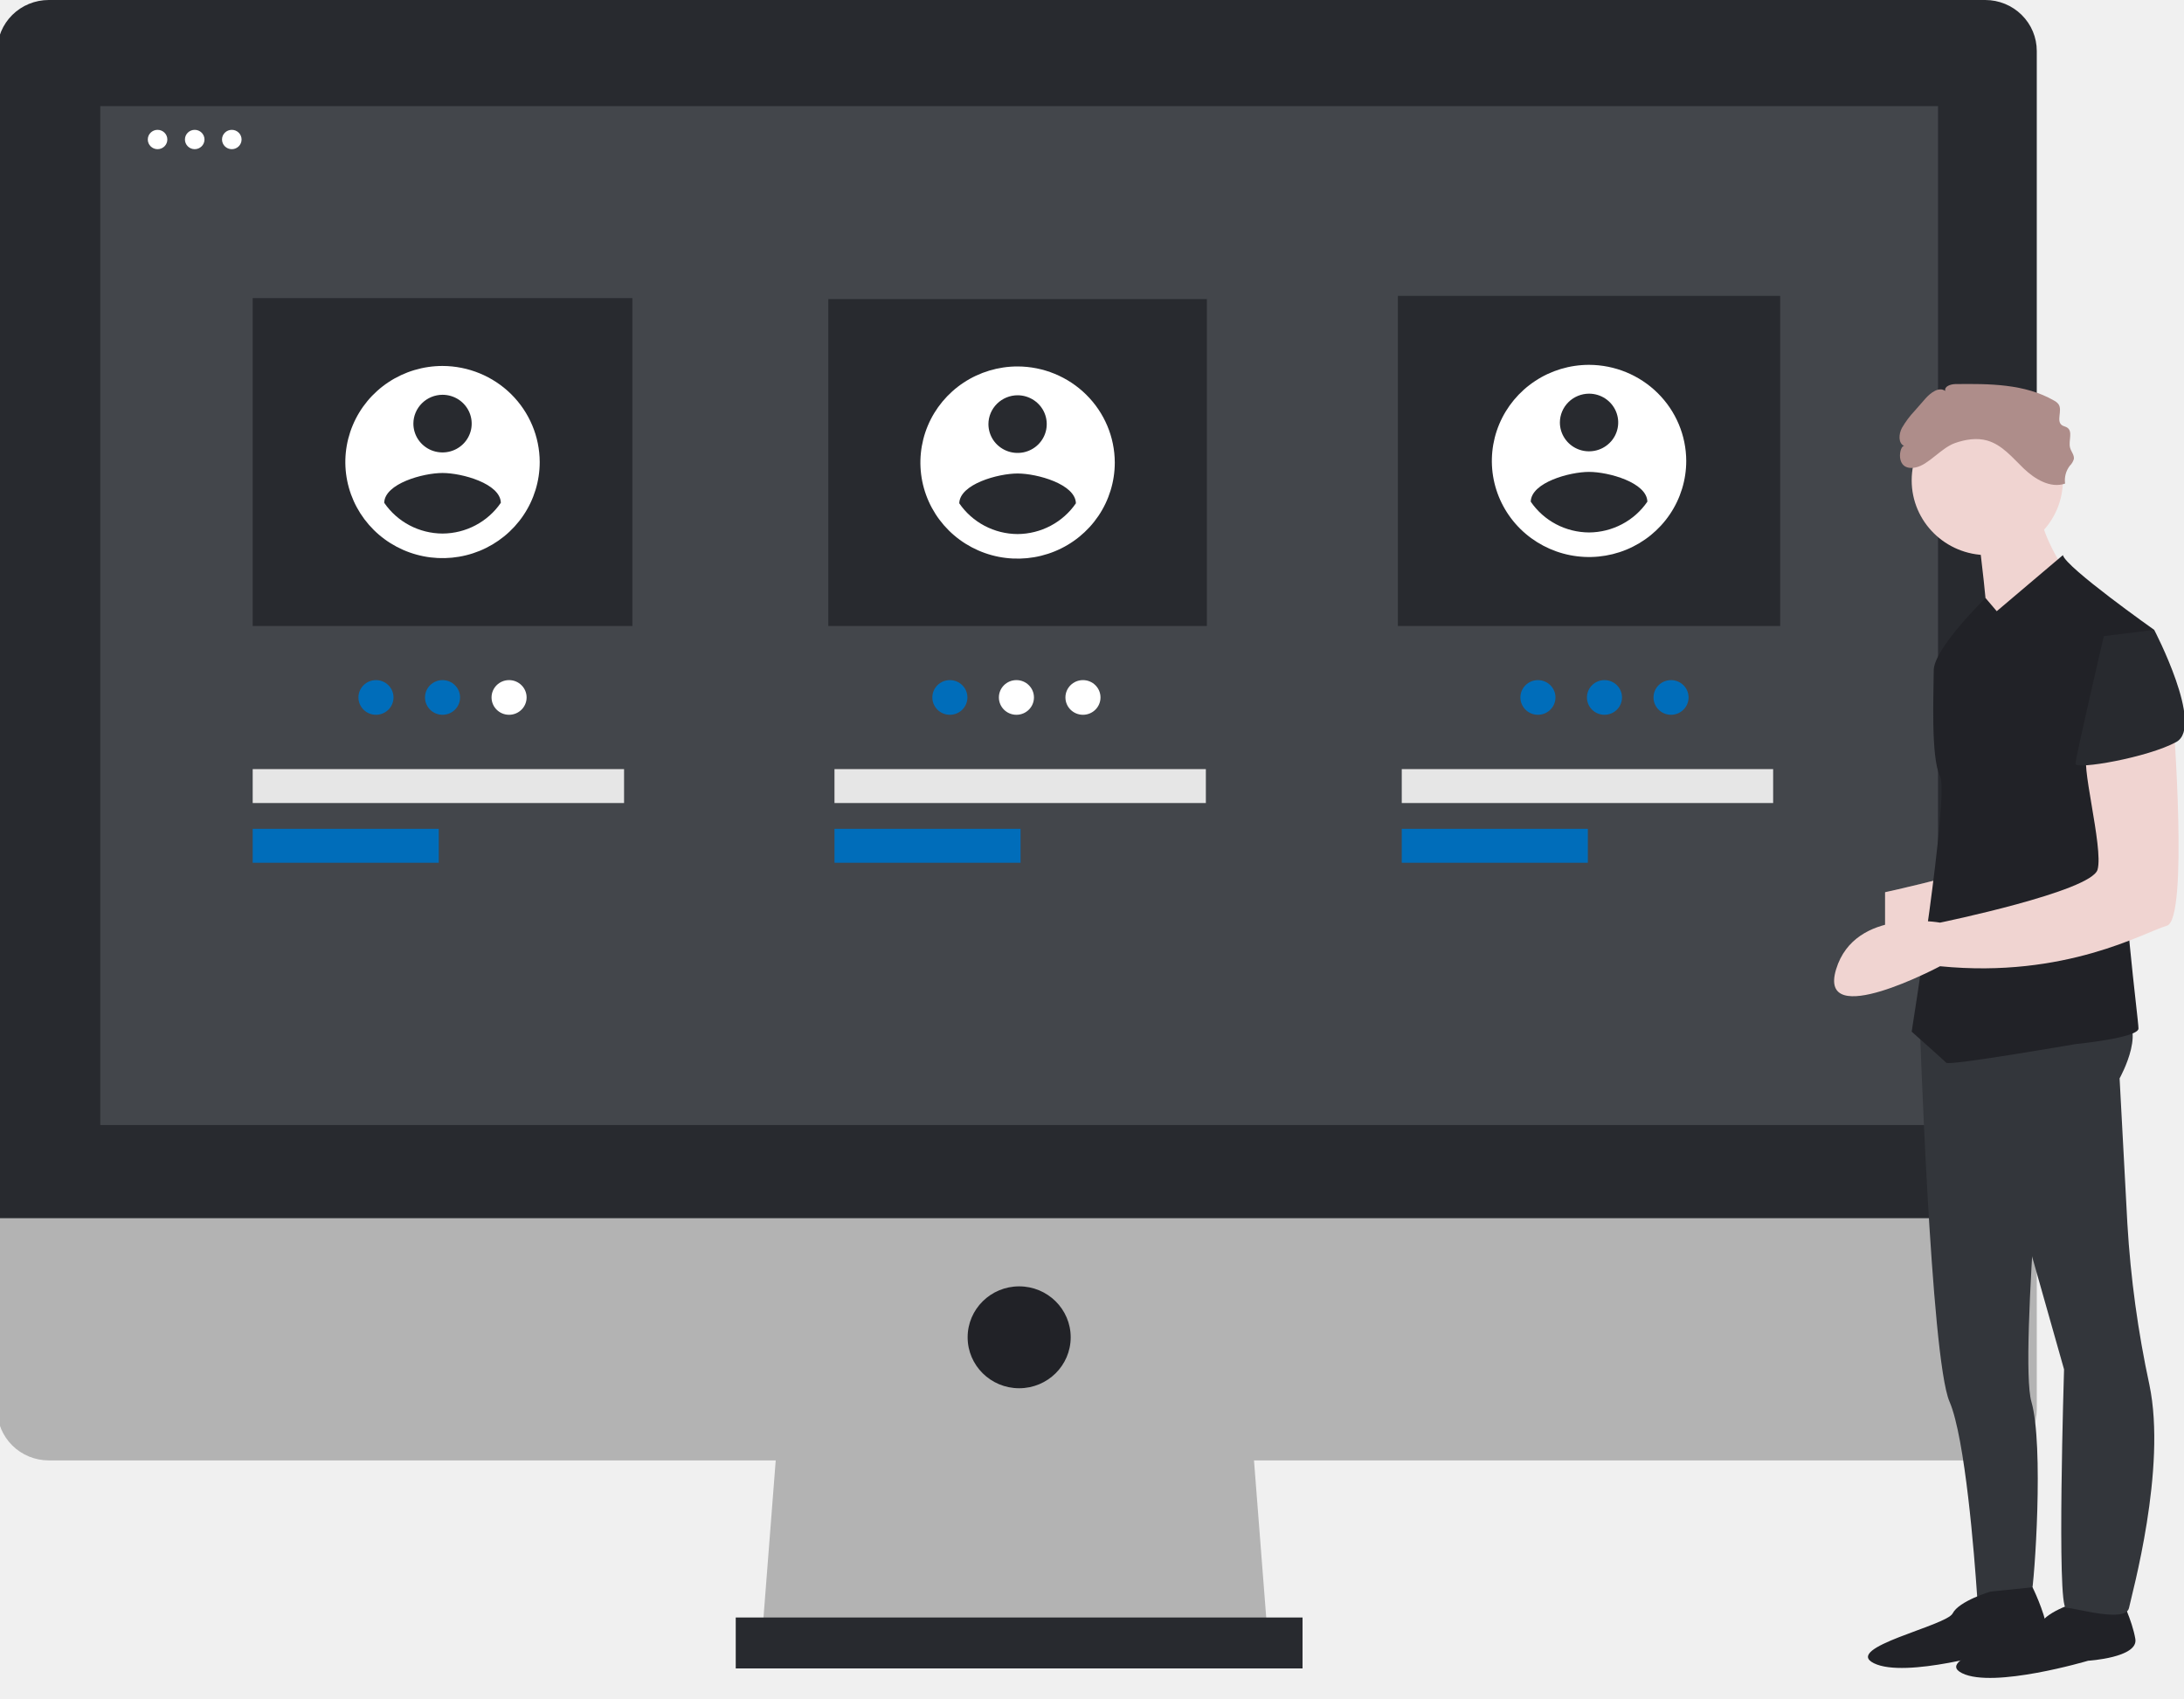
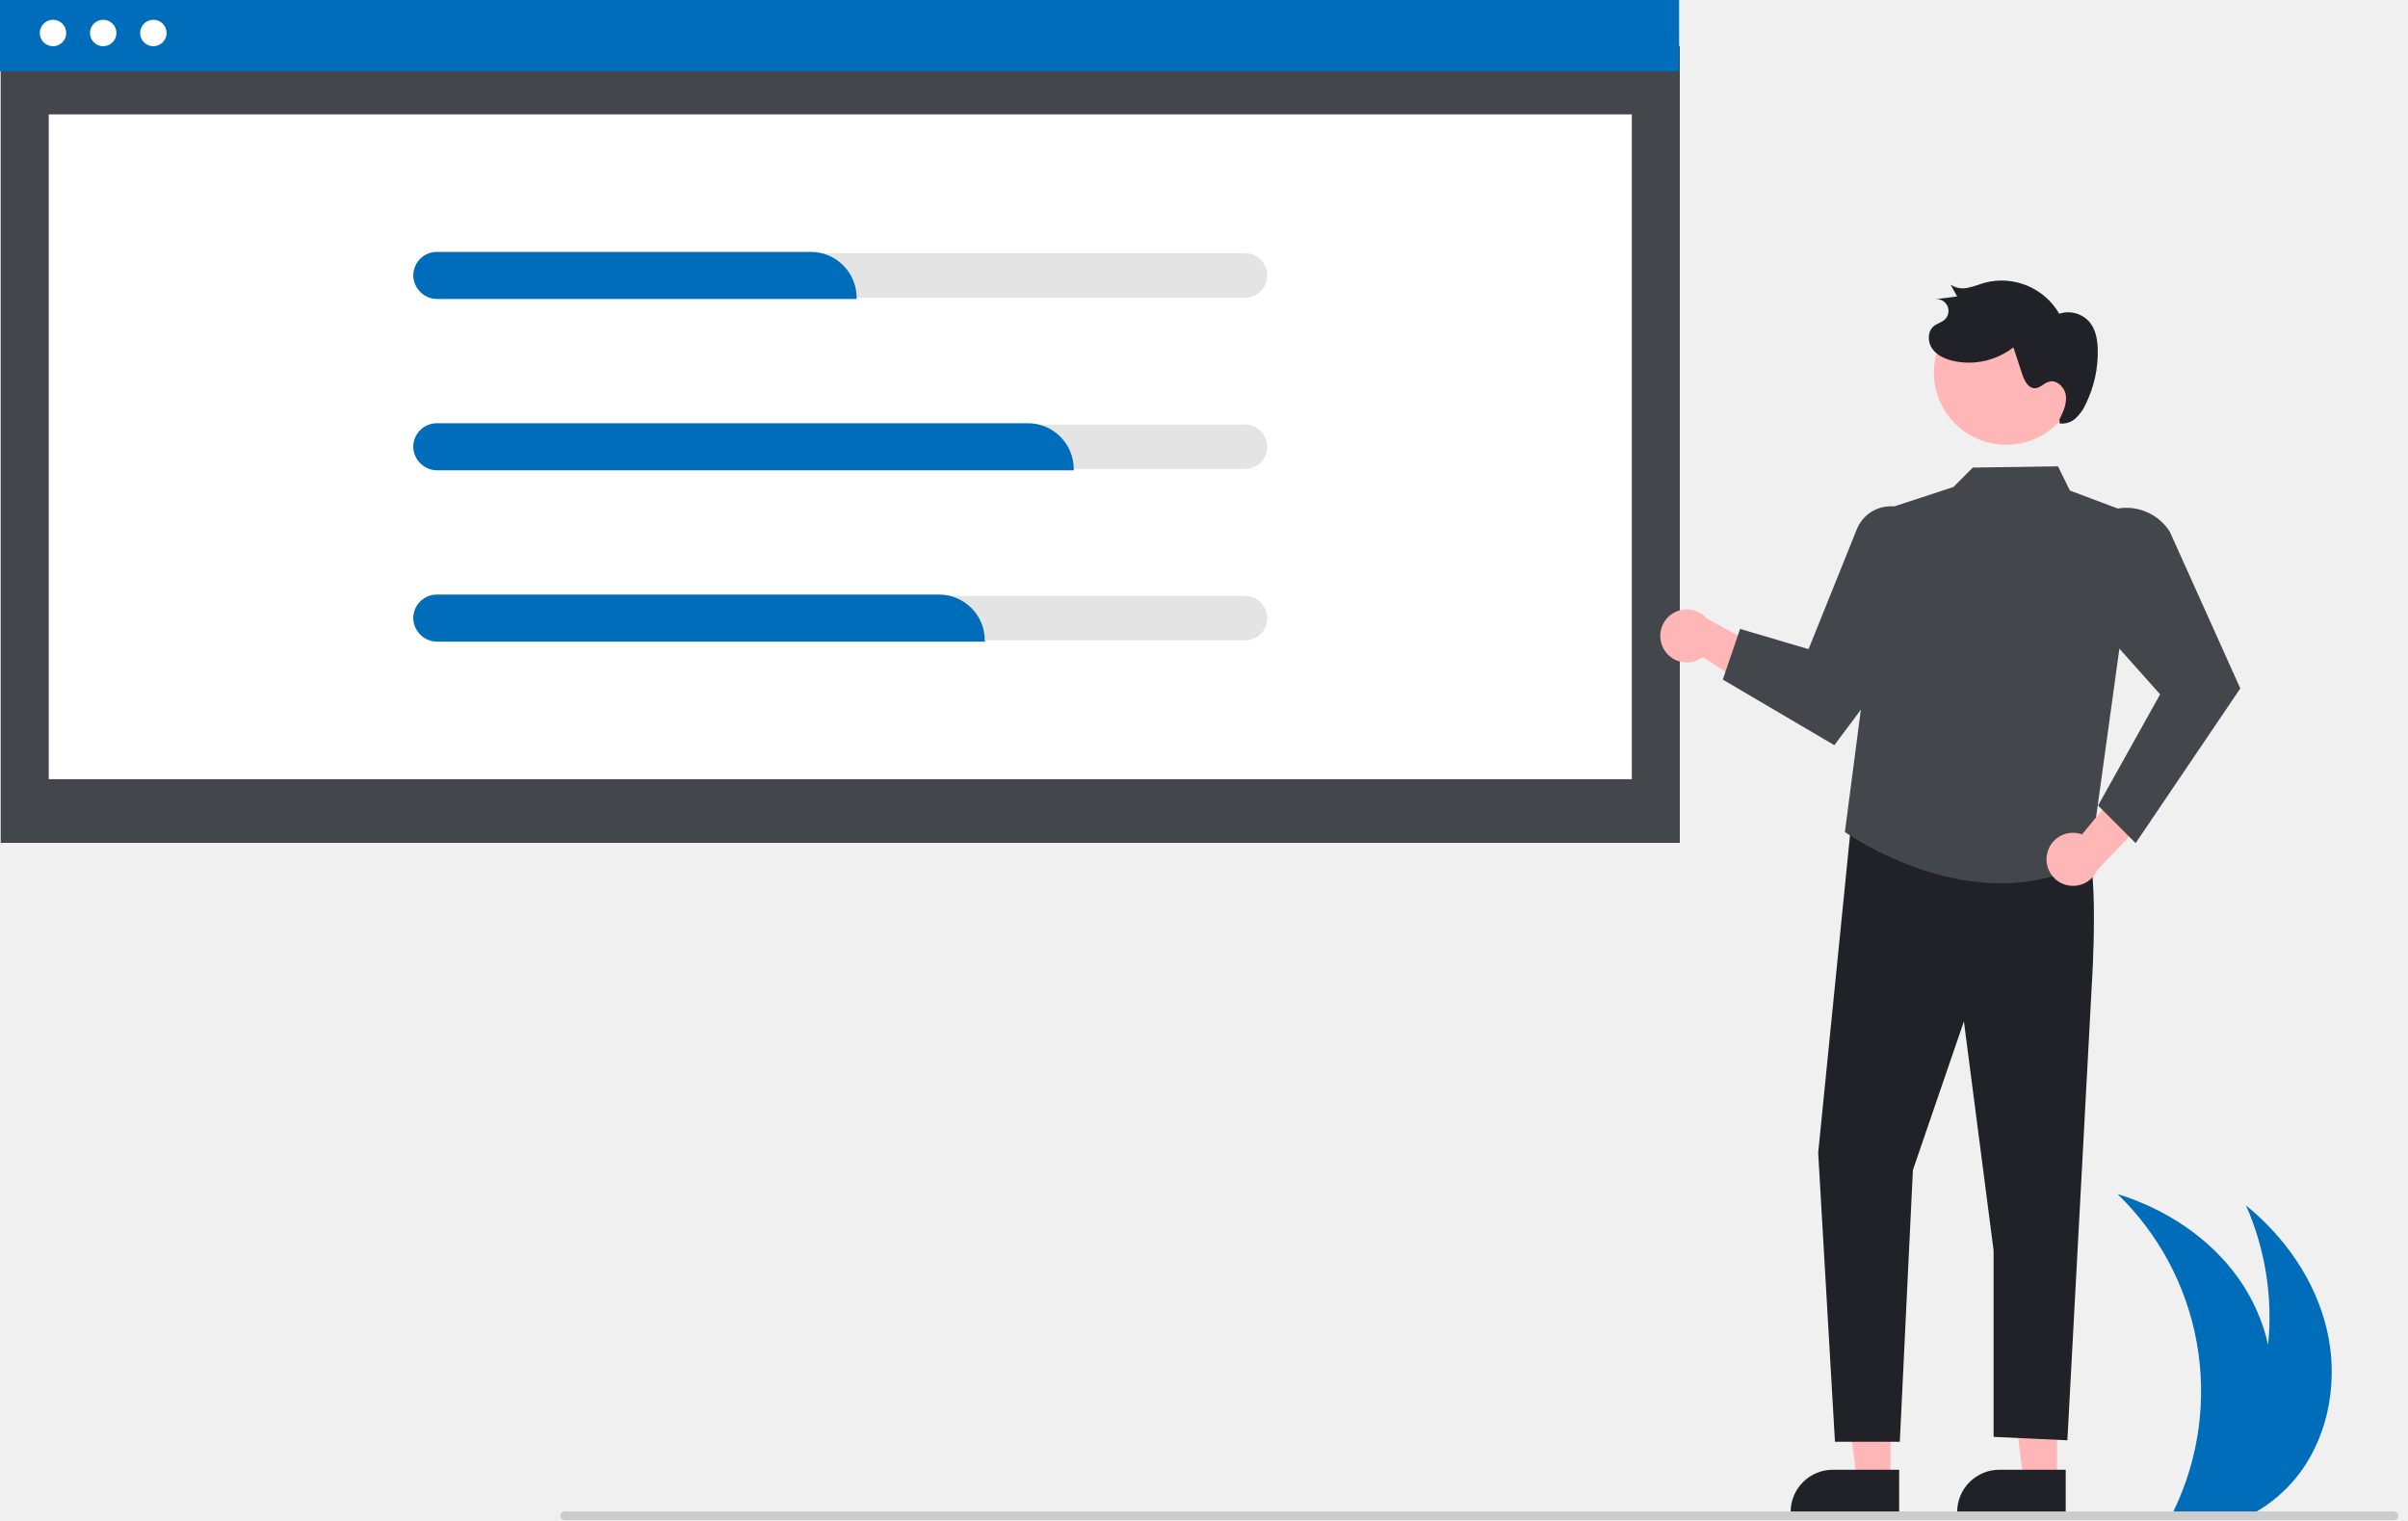
- <svg xmlns="http://www.w3.org/2000/svg" width="90" height="70" viewBox="0 0 90 70" fill="none">
-   <g clip-path="url(#clip0_527_1263)">
-     <path d="M52.261 67.71H31.381L32.089 58.612H51.553L52.261 67.71Z" fill="#B3B3B3" />
-     <path d="M53.676 66.661H30.319V68.76H53.676V66.661Z" fill="#282A2F" />
-     <path d="M81.81 0H2.009C1.445 0 0.905 0.221 0.507 0.615C0.109 1.009 -0.115 1.543 -0.115 2.1V50.214H83.933V2.1C83.933 1.543 83.71 1.009 83.311 0.615C82.913 0.221 82.373 0 81.81 0Z" fill="#282A2F" />
-     <path d="M-0.115 50.214V58.087C-0.115 58.363 -0.06 58.636 0.047 58.891C0.154 59.145 0.31 59.377 0.507 59.572C0.704 59.767 0.938 59.921 1.196 60.027C1.454 60.132 1.73 60.187 2.009 60.187H81.81C82.089 60.187 82.365 60.132 82.623 60.027C82.88 59.921 83.114 59.767 83.311 59.572C83.509 59.377 83.665 59.145 83.772 58.891C83.878 58.636 83.933 58.363 83.933 58.087V50.214H-0.115Z" fill="#B3B3B3" />
-     <path d="M79.864 4.374H4.132V46.365H79.864V4.374Z" fill="#43464B" />
-     <path d="M41.998 57.213C43.171 57.213 44.122 56.273 44.122 55.113C44.122 53.954 43.171 53.014 41.998 53.014C40.826 53.014 39.875 53.954 39.875 55.113C39.875 56.273 40.826 57.213 41.998 57.213Z" fill="#212227" />
-     <path d="M6.493 6.148C6.716 6.148 6.896 5.969 6.896 5.749C6.896 5.529 6.716 5.351 6.493 5.351C6.271 5.351 6.09 5.529 6.09 5.749C6.09 5.969 6.271 6.148 6.493 6.148Z" fill="white" />
-     <path d="M8.024 6.148C8.246 6.148 8.427 5.969 8.427 5.749C8.427 5.529 8.246 5.351 8.024 5.351C7.801 5.351 7.621 5.529 7.621 5.749C7.621 5.969 7.801 6.148 8.024 6.148Z" fill="white" />
-     <path d="M9.552 6.148C9.775 6.148 9.955 5.969 9.955 5.749C9.955 5.529 9.775 5.351 9.552 5.351C9.33 5.351 9.149 5.529 9.149 5.749C9.149 5.969 9.33 6.148 9.552 6.148Z" fill="white" />
-     <path d="M86.827 28.398C86.827 28.398 87.476 36.74 86.567 36.997C85.659 37.254 82.414 39.179 77.222 38.666C77.222 38.666 72.159 41.361 72.938 38.794C73.717 36.227 77.222 36.869 77.222 36.869C77.222 36.869 83.452 35.585 83.712 34.687C83.971 33.789 82.933 30.067 83.322 29.938C83.712 29.81 86.827 28.398 86.827 28.398Z" fill="#F0D4D1" />
-     <path opacity="0.2" d="M86.39 28.506C86.39 28.506 87.039 36.848 86.13 37.105C85.222 37.362 81.977 39.287 76.784 38.773C76.784 38.773 71.722 41.469 72.501 38.902C73.28 36.335 76.784 36.977 76.784 36.977C76.784 36.977 83.015 35.693 83.275 34.795C83.534 33.897 82.496 30.174 82.885 30.046C83.275 29.918 86.39 28.506 86.39 28.506Z" fill="#F0D4D1" />
-     <path d="M79.102 41.927C79.102 41.927 79.558 55.968 80.337 57.765C80.985 59.262 81.364 64.143 81.472 65.731C81.494 66.05 81.505 66.236 81.505 66.236C81.505 66.236 83.582 66.236 83.711 65.723C83.841 65.21 84.231 59.562 83.711 57.765C83.192 55.968 84.451 42.682 84.451 42.682L79.102 41.927Z" fill="#33363B" />
-     <path d="M82.024 65.594C82.024 65.594 80.726 65.98 80.466 66.493C80.206 67.006 75.923 67.905 77.221 68.546C78.519 69.188 82.413 68.033 82.413 68.033C82.413 68.033 84.49 67.905 84.36 67.135C84.23 66.365 83.758 65.416 83.758 65.416L82.024 65.594Z" fill="#212227" />
-     <path d="M85.658 66.005C85.658 66.005 84.36 66.39 84.101 66.903C83.841 67.417 79.558 68.315 80.856 68.957C82.154 69.599 86.048 68.443 86.048 68.443C86.048 68.443 88.125 68.315 87.995 67.545C87.865 66.775 87.392 65.826 87.392 65.826L85.658 66.005Z" fill="#212227" />
-     <path d="M80.207 42.645L82.024 45.725L85.057 56.435C85.057 56.435 84.75 66.261 85.139 66.261C85.528 66.261 87.605 66.903 87.735 66.261C87.845 65.719 89.299 60.526 88.574 57.07C88.103 54.886 87.799 52.669 87.667 50.439L87.346 44.442C87.346 44.442 88.644 42.132 87.216 41.746C85.788 41.361 80.207 42.645 80.207 42.645Z" fill="#33363B" />
-     <path d="M81.894 22.878C83.614 22.878 85.009 21.499 85.009 19.798C85.009 18.097 83.614 16.718 81.894 16.718C80.173 16.718 78.778 18.097 78.778 19.798C78.778 21.499 80.173 22.878 81.894 22.878Z" fill="#F0D4D1" />
-     <path d="M81.504 21.852C81.504 21.852 82.024 25.959 81.894 26.216C81.764 26.473 85.009 23.392 85.009 23.392C85.009 23.392 83.841 21.595 84.1 20.697L81.504 21.852Z" fill="#F0D4D1" />
-     <path d="M88.773 25.959C88.773 25.959 85.139 23.392 85.009 22.879L82.283 25.189L81.82 24.644C81.82 24.644 79.687 26.73 79.687 27.628C79.687 28.526 79.557 31.222 79.947 31.992C80.336 32.762 78.778 42.517 78.778 42.517C78.778 42.517 80.076 43.672 80.206 43.8C80.336 43.929 85.528 43.03 85.528 43.03C85.528 43.03 88.124 42.773 88.124 42.388C88.124 42.003 87.345 36.227 87.605 34.687C87.865 33.147 88.773 25.959 88.773 25.959Z" fill="#212227" />
-     <path d="M80.564 18.259C80.99 18.11 81.46 18.033 81.894 18.157C82.508 18.333 82.934 18.865 83.393 19.306C83.852 19.746 84.496 20.137 85.1 19.93C85.064 19.671 85.132 19.408 85.291 19.199C85.37 19.121 85.429 19.025 85.461 18.919C85.487 18.754 85.347 18.612 85.305 18.45C85.231 18.167 85.433 17.779 85.184 17.62C85.119 17.578 85.036 17.569 84.972 17.525C84.721 17.351 85 16.919 84.833 16.665C84.784 16.599 84.719 16.545 84.645 16.509C83.44 15.814 81.967 15.812 80.573 15.829C80.379 15.832 80.108 15.927 80.163 16.111C79.9 15.924 79.555 16.187 79.342 16.429L78.907 16.926C78.703 17.141 78.525 17.38 78.376 17.636C78.243 17.887 78.214 18.273 78.478 18.383C78.282 18.302 78.043 19.452 78.949 19.263C79.475 19.153 79.992 18.461 80.564 18.259Z" fill="#AE8D8A" />
-     <path d="M77.681 7.103H6.09V42.369H77.681V7.103Z" fill="#43464B" />
-     <path d="M26.06 12.286H10.413V25.799H26.06V12.286Z" fill="#282A2F" />
-     <path d="M49.734 12.326H34.134V25.799H49.734V12.326Z" fill="#282A2F" />
-     <path d="M73.359 12.194H57.606V25.799H73.359V12.194Z" fill="#282A2F" />
-     <path d="M25.717 31.697H10.413V33.095H25.717V31.697Z" fill="#E6E6E6" />
-     <path d="M18.081 34.158H10.413V35.556H18.081V34.158Z" fill="#006DBA" />
-     <path d="M49.692 31.697H34.388V33.095H49.692V31.697Z" fill="#E6E6E6" />
-     <path d="M42.056 34.158H34.388V35.556H42.056V34.158Z" fill="#006DBA" />
-     <path d="M73.069 31.697H57.765V33.095H73.069V31.697Z" fill="#E6E6E6" />
-     <path d="M65.433 34.158H57.765V35.556H65.433V34.158Z" fill="#006DBA" />
-     <path d="M39.143 29.458C39.542 29.458 39.866 29.138 39.866 28.743C39.866 28.349 39.542 28.029 39.143 28.029C38.744 28.029 38.421 28.349 38.421 28.743C38.421 29.138 38.744 29.458 39.143 29.458Z" fill="#006DBA" />
-     <path d="M41.886 29.458C42.285 29.458 42.608 29.138 42.608 28.743C42.608 28.349 42.285 28.029 41.886 28.029C41.486 28.029 41.163 28.349 41.163 28.743C41.163 29.138 41.486 29.458 41.886 29.458Z" fill="white" />
-     <path d="M44.628 29.458C45.027 29.458 45.35 29.138 45.35 28.743C45.35 28.349 45.027 28.029 44.628 28.029C44.229 28.029 43.905 28.349 43.905 28.743C43.905 29.138 44.229 29.458 44.628 29.458Z" fill="white" />
-     <path d="M15.494 29.458C15.893 29.458 16.216 29.138 16.216 28.743C16.216 28.349 15.893 28.029 15.494 28.029C15.095 28.029 14.771 28.349 14.771 28.743C14.771 29.138 15.095 29.458 15.494 29.458Z" fill="#006DBA" />
-     <path d="M18.236 29.458C18.635 29.458 18.959 29.138 18.959 28.743C18.959 28.349 18.635 28.029 18.236 28.029C17.837 28.029 17.514 28.349 17.514 28.743C17.514 29.138 17.837 29.458 18.236 29.458Z" fill="#006DBA" />
-     <path d="M20.978 29.458C21.377 29.458 21.701 29.138 21.701 28.743C21.701 28.349 21.377 28.029 20.978 28.029C20.579 28.029 20.256 28.349 20.256 28.743C20.256 29.138 20.579 29.458 20.978 29.458Z" fill="white" />
-     <path d="M63.376 29.458C63.775 29.458 64.099 29.138 64.099 28.743C64.099 28.349 63.775 28.029 63.376 28.029C62.977 28.029 62.654 28.349 62.654 28.743C62.654 29.138 62.977 29.458 63.376 29.458Z" fill="#006DBA" />
-     <path d="M66.118 29.458C66.517 29.458 66.841 29.138 66.841 28.743C66.841 28.349 66.517 28.029 66.118 28.029C65.719 28.029 65.396 28.349 65.396 28.743C65.396 29.138 65.719 29.458 66.118 29.458Z" fill="#006DBA" />
-     <path d="M68.861 29.458C69.26 29.458 69.584 29.138 69.584 28.743C69.584 28.349 69.26 28.029 68.861 28.029C68.462 28.029 68.139 28.349 68.139 28.743C68.139 29.138 68.462 29.458 68.861 29.458Z" fill="#006DBA" />
-     <path d="M65.483 15.036C64.691 15.036 63.916 15.268 63.258 15.704C62.599 16.139 62.086 16.757 61.782 17.481C61.479 18.204 61.4 19.001 61.554 19.769C61.709 20.537 62.09 21.243 62.651 21.797C63.211 22.35 63.925 22.727 64.701 22.88C65.478 23.033 66.284 22.955 67.016 22.655C67.747 22.355 68.373 21.848 68.813 21.196C69.253 20.545 69.488 19.779 69.488 18.996C69.485 17.947 69.062 16.941 68.311 16.199C67.561 15.457 66.544 15.039 65.483 15.036ZM65.483 16.224C65.72 16.224 65.953 16.294 66.15 16.424C66.348 16.555 66.502 16.741 66.593 16.958C66.684 17.175 66.708 17.413 66.661 17.644C66.615 17.875 66.501 18.086 66.332 18.252C66.164 18.418 65.95 18.532 65.717 18.577C65.484 18.623 65.243 18.6 65.023 18.51C64.803 18.42 64.616 18.268 64.484 18.072C64.352 17.877 64.281 17.647 64.281 17.412C64.282 17.097 64.409 16.796 64.634 16.573C64.859 16.351 65.164 16.225 65.483 16.224ZM65.483 21.944C65.008 21.941 64.541 21.825 64.122 21.604C63.704 21.383 63.346 21.064 63.08 20.675C63.099 19.884 64.682 19.448 65.483 19.448C66.284 19.448 67.867 19.884 67.886 20.675C67.62 21.064 67.262 21.382 66.843 21.603C66.424 21.824 65.957 21.941 65.483 21.944Z" fill="white" />
-     <path d="M41.934 15.102C41.141 15.102 40.367 15.335 39.708 15.77C39.05 16.205 38.536 16.823 38.233 17.547C37.93 18.271 37.851 19.067 38.005 19.835C38.16 20.603 38.541 21.309 39.101 21.863C39.661 22.417 40.375 22.794 41.152 22.947C41.929 23.099 42.734 23.021 43.466 22.721C44.198 22.422 44.824 21.914 45.264 21.263C45.704 20.611 45.939 19.846 45.939 19.062C45.936 18.013 45.513 17.008 44.762 16.266C44.012 15.524 42.995 15.105 41.934 15.102V15.102ZM41.934 16.29C42.171 16.29 42.403 16.36 42.601 16.491C42.799 16.621 42.953 16.807 43.044 17.024C43.135 17.241 43.158 17.48 43.112 17.71C43.066 17.941 42.951 18.152 42.783 18.319C42.615 18.485 42.401 18.598 42.168 18.644C41.935 18.689 41.693 18.666 41.474 18.576C41.254 18.486 41.066 18.334 40.934 18.139C40.802 17.943 40.732 17.713 40.732 17.478C40.733 17.164 40.86 16.862 41.085 16.64C41.31 16.417 41.615 16.291 41.934 16.29V16.29ZM41.934 22.01C41.459 22.008 40.992 21.891 40.573 21.67C40.154 21.449 39.796 21.131 39.53 20.742C39.55 19.95 41.132 19.514 41.934 19.514C42.734 19.514 44.317 19.95 44.337 20.742C44.07 21.13 43.712 21.449 43.294 21.669C42.875 21.89 42.408 22.007 41.934 22.01V22.01Z" fill="white" />
-     <path d="M18.236 15.082C17.444 15.082 16.67 15.314 16.011 15.749C15.352 16.184 14.839 16.803 14.536 17.527C14.233 18.25 14.153 19.047 14.308 19.815C14.463 20.583 14.844 21.288 15.404 21.842C15.964 22.396 16.678 22.773 17.455 22.926C18.232 23.079 19.037 23 19.769 22.701C20.501 22.401 21.126 21.893 21.566 21.242C22.006 20.591 22.241 19.825 22.241 19.042C22.238 17.993 21.815 16.987 21.065 16.245C20.314 15.503 19.297 15.085 18.236 15.082ZM18.236 16.27C18.474 16.27 18.706 16.34 18.904 16.47C19.101 16.601 19.255 16.786 19.346 17.003C19.437 17.22 19.461 17.459 19.415 17.69C19.368 17.92 19.254 18.132 19.086 18.298C18.918 18.464 18.704 18.577 18.471 18.623C18.238 18.669 17.996 18.645 17.776 18.556C17.557 18.466 17.369 18.313 17.237 18.118C17.105 17.923 17.035 17.693 17.035 17.458C17.036 17.143 17.163 16.842 17.388 16.619C17.613 16.396 17.918 16.271 18.236 16.27V16.27ZM18.236 21.989C17.762 21.987 17.295 21.871 16.876 21.65C16.457 21.429 16.099 21.11 15.833 20.721C15.852 19.929 17.435 19.493 18.236 19.493C19.037 19.493 20.62 19.929 20.639 20.721C20.373 21.11 20.015 21.428 19.596 21.649C19.178 21.87 18.711 21.987 18.236 21.989V21.989Z" fill="white" />
-     <path d="M89.552 29.553C89.552 29.553 90.201 37.895 89.293 38.152C88.384 38.409 85.139 40.334 79.947 39.821C79.947 39.821 74.884 42.516 75.663 39.949C76.442 37.382 79.947 38.024 79.947 38.024C79.947 38.024 86.177 36.74 86.437 35.842C86.696 34.944 85.658 31.222 86.047 31.093C86.437 30.965 89.552 29.553 89.552 29.553Z" fill="#F0D4D1" />
-     <path d="M86.697 26.216L88.773 25.959C88.773 25.959 90.85 29.938 89.682 30.579C88.514 31.221 85.528 31.735 85.528 31.478C85.528 31.221 86.697 26.216 86.697 26.216Z" fill="#282A2F" />
+ <svg xmlns="http://www.w3.org/2000/svg" width="179" height="113" viewBox="0 0 179 113" fill="none">
+   <g clip-path="url(#clip0_569_116)">
+     <path d="M170.984 109.448C170.189 110.52 169.203 111.436 168.076 112.151C167.836 112.303 167.59 112.446 167.34 112.579H161.449C161.52 112.437 161.588 112.294 161.655 112.151C163.481 108.296 164.054 103.967 163.292 99.77C162.531 95.573 160.473 91.721 157.409 88.754C160.97 89.854 164.261 91.998 166.413 95.039C167.459 96.519 168.203 98.192 168.602 99.96C168.958 96.424 168.393 92.855 166.961 89.602C169.852 91.953 172.103 95.174 172.961 98.798C173.819 102.425 173.197 106.45 170.984 109.448Z" fill="#006DBA" />
+     <path d="M124.871 3.422H0.053V62.65H124.871V3.422Z" fill="#43464B" />
+     <path d="M121.302 8.501H3.623V57.917H121.302V8.501Z" fill="white" />
+     <path d="M124.818 0H0V5.303H124.818V0Z" fill="#006DBA" />
+     <path d="M3.94 3.436C4.483 3.436 4.923 2.995 4.923 2.453C4.923 1.91 4.483 1.47 3.94 1.47C3.398 1.47 2.958 1.91 2.958 2.453C2.958 2.995 3.398 3.436 3.94 3.436Z" fill="white" />
+     <path d="M7.671 3.436C8.214 3.436 8.654 2.995 8.654 2.453C8.654 1.91 8.214 1.47 7.671 1.47C7.128 1.47 6.688 1.91 6.688 2.453C6.688 2.995 7.128 3.436 7.671 3.436Z" fill="white" />
+     <path d="M11.401 3.436C11.944 3.436 12.384 2.995 12.384 2.453C12.384 1.91 11.944 1.47 11.401 1.47C10.858 1.47 10.418 1.91 10.418 2.453C10.418 2.995 10.858 3.436 11.401 3.436Z" fill="white" />
+     <path d="M92.551 18.821H32.471C32.033 18.821 31.612 18.995 31.302 19.305C30.992 19.615 30.818 20.035 30.818 20.474C30.818 20.912 30.992 21.332 31.302 21.642C31.612 21.952 32.033 22.126 32.471 22.126H92.551C92.989 22.126 93.41 21.952 93.719 21.642C94.029 21.332 94.204 20.912 94.204 20.474C94.204 20.035 94.029 19.615 93.719 19.305C93.41 18.995 92.989 18.821 92.551 18.821V18.821Z" fill="#E4E4E4" />
+     <path d="M92.551 31.556H32.471C32.033 31.556 31.612 31.73 31.302 32.04C30.992 32.35 30.818 32.77 30.818 33.209C30.818 33.647 30.992 34.068 31.302 34.377C31.612 34.687 32.033 34.861 32.471 34.861H92.551C92.989 34.861 93.409 34.687 93.718 34.377C94.028 34.067 94.202 33.647 94.202 33.209C94.202 32.771 94.028 32.351 93.718 32.041C93.409 31.731 92.989 31.557 92.551 31.556Z" fill="#E4E4E4" />
+     <path d="M92.551 44.291H32.471C32.033 44.291 31.612 44.466 31.302 44.776C30.992 45.086 30.818 45.506 30.818 45.944C30.818 46.383 30.992 46.803 31.302 47.113C31.612 47.423 32.033 47.597 32.471 47.597H92.551C92.989 47.597 93.41 47.423 93.719 47.113C94.029 46.803 94.204 46.383 94.204 45.944C94.204 45.506 94.029 45.086 93.719 44.776C93.41 44.466 92.989 44.291 92.551 44.291Z" fill="#E4E4E4" />
+     <path d="M63.678 22.223H32.529C32.077 22.23 31.64 22.065 31.306 21.762C30.971 21.46 30.764 21.041 30.725 20.592C30.708 20.352 30.741 20.112 30.822 19.886C30.902 19.66 31.029 19.453 31.194 19.278C31.357 19.104 31.555 18.964 31.775 18.869C31.995 18.773 32.232 18.724 32.471 18.724H60.275C61.177 18.725 62.042 19.083 62.68 19.721C63.318 20.359 63.677 21.224 63.678 22.126V22.223Z" fill="#006DBA" />
+     <path d="M79.816 34.959H32.529C32.077 34.965 31.64 34.801 31.306 34.498C30.971 34.195 30.764 33.777 30.725 33.327C30.708 33.088 30.741 32.847 30.822 32.621C30.902 32.395 31.029 32.188 31.194 32.014C31.357 31.839 31.555 31.7 31.775 31.604C31.995 31.509 32.232 31.459 32.471 31.459H76.413C77.315 31.46 78.18 31.819 78.818 32.457C79.456 33.095 79.814 33.959 79.816 34.862V34.959Z" fill="#006DBA" />
+     <path d="M73.205 47.694H32.529C32.077 47.701 31.64 47.536 31.306 47.233C30.971 46.93 30.764 46.512 30.725 46.062C30.708 45.823 30.741 45.583 30.822 45.357C30.902 45.13 31.029 44.924 31.194 44.749C31.357 44.574 31.555 44.435 31.775 44.34C31.995 44.244 32.232 44.195 32.471 44.194H69.802C70.704 44.195 71.569 44.554 72.207 45.192C72.845 45.83 73.204 46.695 73.205 47.597V47.694Z" fill="#006DBA" />
+     <path d="M123.648 48.192C123.78 48.445 123.967 48.667 124.195 48.841C124.423 49.015 124.686 49.136 124.966 49.197C125.246 49.259 125.536 49.258 125.815 49.195C126.095 49.132 126.357 49.008 126.583 48.833L132.416 52.638L132.398 49.019L126.862 45.96C126.542 45.599 126.101 45.368 125.622 45.31C125.143 45.253 124.66 45.373 124.264 45.648C123.868 45.923 123.586 46.334 123.472 46.803C123.359 47.272 123.421 47.766 123.648 48.192L123.648 48.192Z" fill="#FFB6B6" />
+     <path d="M152.917 110.063H150.415L149.224 100.411L152.917 100.411L152.917 110.063Z" fill="#FFB6B6" />
+     <path d="M153.555 112.488L145.487 112.488V112.386C145.487 111.553 145.818 110.754 146.407 110.165C146.996 109.576 147.794 109.246 148.627 109.246H148.628L153.556 109.246L153.555 112.488Z" fill="#212227" />
+     <path d="M140.537 110.063H138.035L136.845 100.411L140.538 100.411L140.537 110.063Z" fill="#FFB6B6" />
+     <path d="M141.175 112.488L133.107 112.488V112.386C133.107 111.553 133.438 110.754 134.027 110.165C134.616 109.576 135.415 109.246 136.247 109.246H136.248L141.176 109.246L141.175 112.488Z" fill="#212227" />
+     <path d="M137.649 60.81L135.156 85.692L136.403 107.168H141.223L142.197 86.966L145.988 75.919L148.195 92.943V106.803L153.679 107.057L155.499 73.12C155.499 73.12 156.117 63.628 154.883 62.465C153.65 61.302 137.649 60.81 137.649 60.81Z" fill="#212227" />
+     <path d="M158.909 38.359L153.869 36.462L152.982 34.664L146.647 34.756L145.211 36.198L140.278 37.814L137.141 61.846C137.141 61.846 146.797 68.747 155.367 63.979L158.909 38.359Z" fill="#43464B" />
+     <path d="M128.065 50.514L136.357 55.39L143.267 46.147V40.35C143.267 39.814 143.109 39.29 142.812 38.845C142.537 38.433 142.156 38.103 141.709 37.892C141.261 37.681 140.764 37.596 140.272 37.647C139.78 37.697 139.311 37.882 138.915 38.179C138.52 38.477 138.214 38.877 138.029 39.336L134.44 48.251L129.351 46.748L128.065 50.514Z" fill="#43464B" />
+     <path d="M152.161 63.516C152.212 63.234 152.324 62.966 152.489 62.732C152.654 62.498 152.868 62.303 153.117 62.16C153.365 62.018 153.642 61.932 153.928 61.908C154.213 61.884 154.5 61.923 154.769 62.023L159.189 56.641L160.259 60.098L155.898 64.678C155.702 65.119 155.35 65.472 154.911 65.671C154.471 65.87 153.974 65.9 153.513 65.757C153.053 65.614 152.661 65.306 152.412 64.893C152.162 64.48 152.073 63.99 152.162 63.516L152.161 63.516Z" fill="#FFB6B6" />
+     <path d="M158.754 62.669L155.961 59.875L160.574 51.61L153.884 44.112L154.27 41.086C154.359 40.39 154.638 39.731 155.076 39.183V39.183C155.458 38.706 155.947 38.328 156.505 38.079C157.063 37.83 157.672 37.718 158.281 37.753C158.891 37.788 159.483 37.968 160.008 38.279C160.534 38.59 160.978 39.022 161.302 39.539L166.533 51.17L166.507 51.208L158.754 62.669Z" fill="#43464B" />
+     <path d="M154.454 28.42C154.26 29.831 153.515 31.107 152.381 31.968C151.247 32.83 149.818 33.206 148.407 33.014C146.996 32.822 145.719 32.077 144.857 30.945C143.995 29.811 143.617 28.382 143.808 26.971L143.819 26.895C144.041 25.503 144.802 24.254 145.937 23.418C147.072 22.582 148.49 22.226 149.886 22.426C151.281 22.626 152.542 23.366 153.396 24.488C154.25 25.609 154.63 27.022 154.452 28.42L154.454 28.42Z" fill="#FFB6B6" />
+     <path d="M153.087 31.187C153.362 30.627 153.646 30.025 153.568 29.405C153.491 28.786 152.883 28.193 152.286 28.378C151.929 28.488 151.66 28.84 151.286 28.858C150.773 28.883 150.479 28.295 150.319 27.807L149.668 25.818C149.044 26.305 148.319 26.648 147.546 26.822C146.773 26.997 145.972 26.999 145.198 26.828C144.594 26.69 143.984 26.42 143.629 25.912C143.275 25.404 143.277 24.615 143.763 24.23C144.001 24.042 144.319 23.97 144.546 23.769C144.688 23.644 144.785 23.477 144.824 23.293C144.863 23.109 144.842 22.916 144.763 22.745C144.685 22.574 144.553 22.432 144.388 22.342C144.222 22.251 144.032 22.216 143.846 22.242L145.484 22.037L144.996 21.154C145.181 21.28 145.391 21.366 145.612 21.407C145.833 21.447 146.06 21.441 146.278 21.389C146.719 21.31 147.134 21.128 147.565 21.007C148.61 20.74 149.714 20.822 150.709 21.24C151.703 21.657 152.535 22.388 153.076 23.321C153.479 23.187 153.914 23.178 154.322 23.296C154.73 23.414 155.093 23.653 155.363 23.982C155.801 24.538 155.921 25.281 155.938 25.99C155.969 27.387 155.665 28.771 155.049 30.025C154.873 30.424 154.619 30.784 154.303 31.084C154.144 31.233 153.955 31.345 153.748 31.412C153.541 31.48 153.321 31.502 153.105 31.476" fill="#212227" />
+     <path d="M177.96 113H41.988C41.914 113.002 41.841 112.979 41.782 112.935C41.722 112.891 41.679 112.829 41.658 112.757C41.645 112.709 41.644 112.658 41.654 112.609C41.664 112.56 41.685 112.514 41.715 112.474C41.746 112.435 41.785 112.403 41.83 112.381C41.875 112.358 41.924 112.347 41.974 112.347H177.933C178.011 112.344 178.088 112.368 178.15 112.414C178.213 112.461 178.258 112.527 178.279 112.602C178.289 112.65 178.289 112.7 178.278 112.747C178.267 112.795 178.245 112.839 178.215 112.878C178.184 112.916 178.145 112.947 178.101 112.968C178.057 112.989 178.009 113 177.96 113V113Z" fill="#CCCCCC" />
  </g>
  <defs>
-     <clipPath id="clip0_527_1263">
-       <rect width="90" height="69.146" fill="white" />
+     <clipPath id="clip0_569_116">
+       <rect width="178.286" height="113" fill="white" />
    </clipPath>
  </defs>
</svg>
